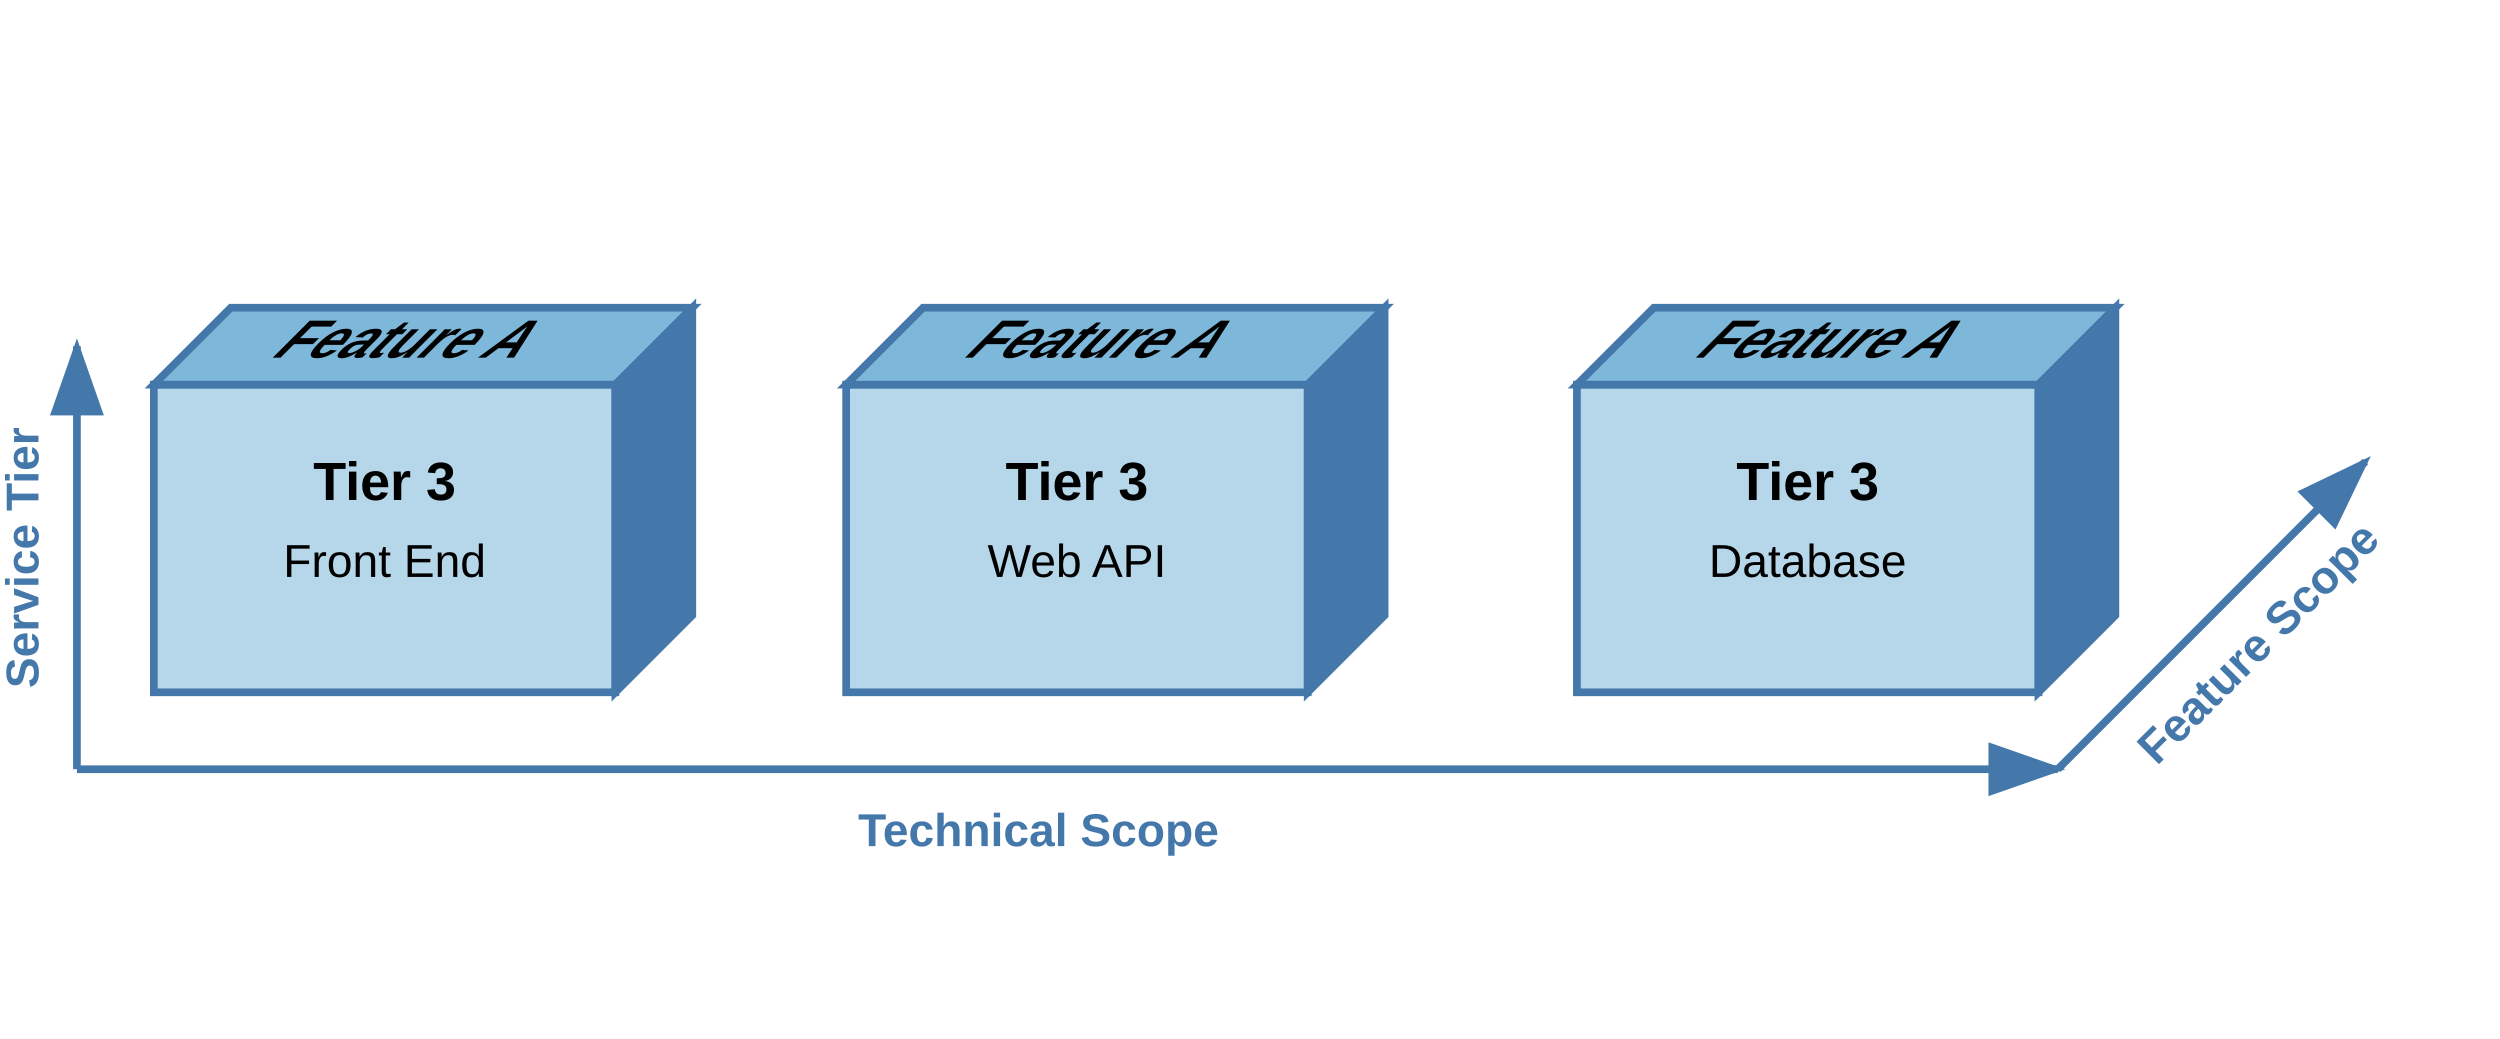
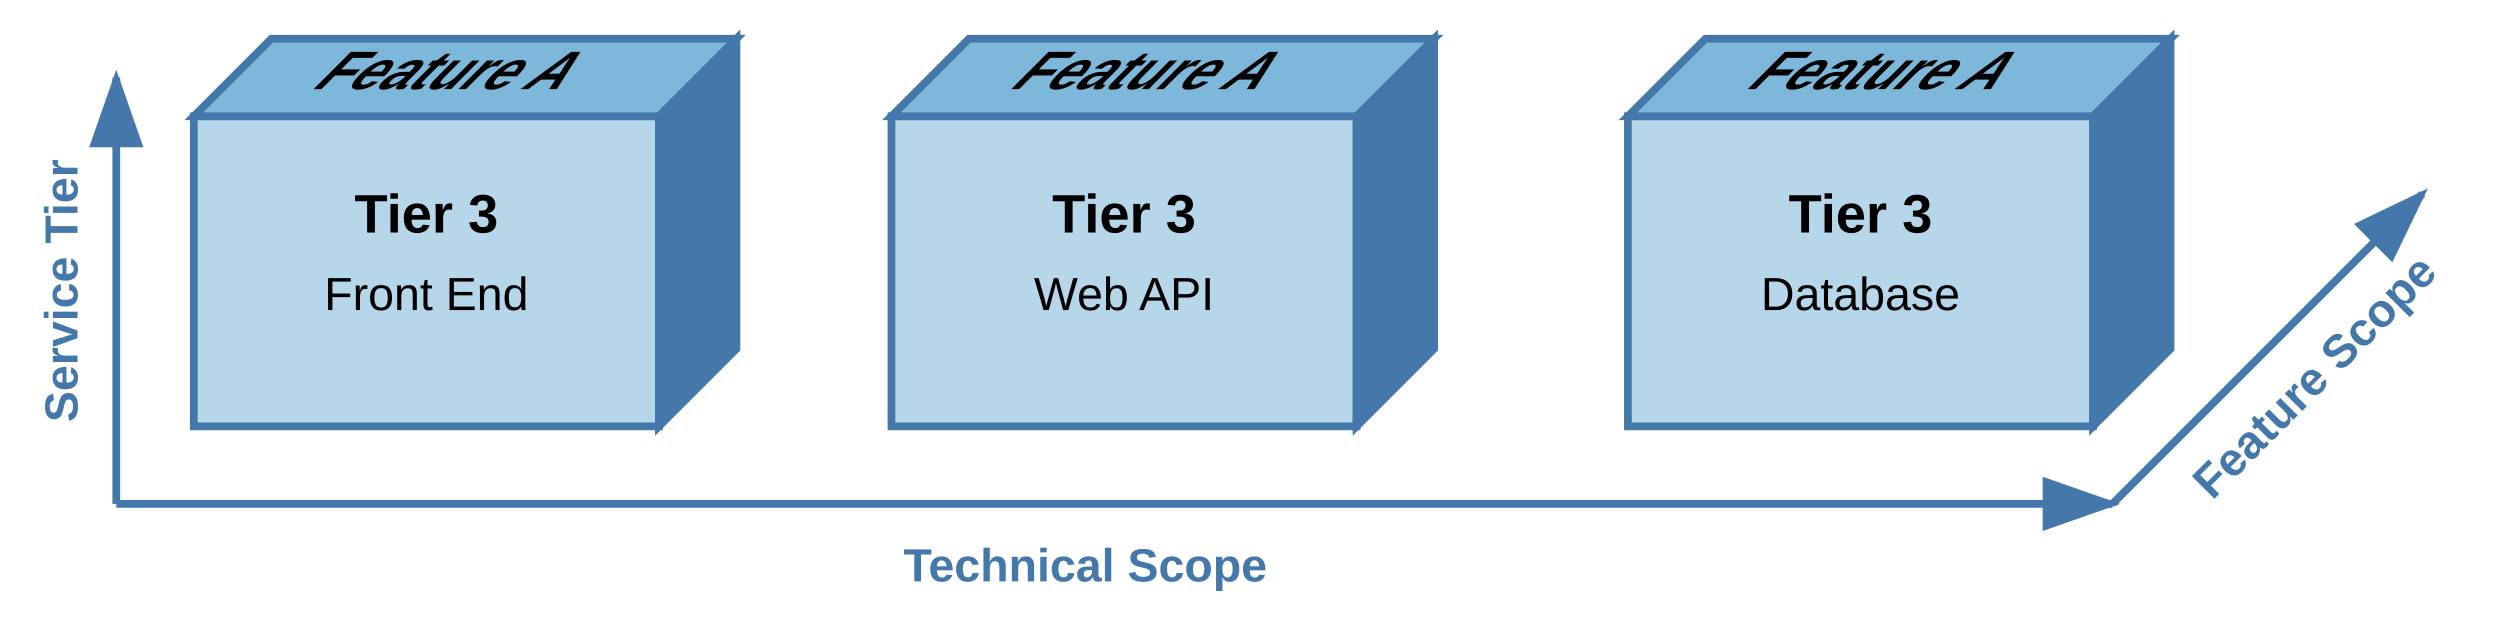
- <svg xmlns="http://www.w3.org/2000/svg" width="650" height="270" viewBox="0 0 650 270">
+ <svg xmlns="http://www.w3.org/2000/svg" width="645" height="160" viewBox="0 0 645 160">
  <defs>
    <style>
      .box-face { fill: #b6d7ea; stroke: #4477aa; stroke-width: 2; }
      .box-top { fill: #7db8da; stroke: #4477aa; stroke-width: 2; }
      .box-right { fill: #4477aaff; stroke: #4477aa; stroke-width: 2; }
      .box-text { font-family: Arial, sans-serif; font-size: 14px; font-weight: bold; text-anchor: middle; fill: #000; }
      .box-text-small { font-family: Arial, sans-serif; font-size: 12px; text-anchor: middle; fill: #000; }
      .axis-label { font-family: Arial, sans-serif; font-size: 12px; font-weight: bold; fill: #4477aa; }
      .axis-arrow { stroke: #4477aa; stroke-width: 2; fill: none; marker-end: url(#arrowhead); }
    </style>
    <defs>
      <marker id="arrowhead" markerWidth="10" markerHeight="7" refX="9" refY="3.5" orient="auto">
        <polygon points="0 0, 10 3.5, 0 7" fill="#4477aa" />
      </marker>
    </defs>
  </defs>
  <g>
-     <rect x="40" y="100" width="120" height="80" class="box-face" />
-     <polygon points="40,100 60,80 180,80 160,100" class="box-top" />
-     <polygon points="160,100 180,80 180,160 160,180" class="box-right" />
-     <text x="100" y="130" class="box-text">Tier 3</text>
-     <text x="100" y="150" class="box-text-small">Front End</text>
-     <text x="100" y="93" class="box-text" transform="skewX(-45) translate(95,0)">Feature A</text>
+     <rect x="50" y="30" width="120" height="80" class="box-face" />
+     <polygon points="50,30 70,10 190,10 170,30" class="box-top" />
+     <polygon points="170,30 190,10 190,90 170,110" class="box-right" />
+     <text x="110" y="60" class="box-text">Tier 3</text>
+     <text x="110" y="80" class="box-text-small">Front End</text>
+     <text x="110" y="23" class="box-text" transform="skewX(-45) translate(25,0)">Feature A</text>
  </g>
  <g>
-     <rect x="220" y="100" width="120" height="80" class="box-face" />
-     <polygon points="220,100 240,80 360,80 340,100" class="box-top" />
-     <polygon points="340,100 360,80 360,160 340,180" class="box-right" />
-     <text x="280" y="130" class="box-text">Tier 3</text>
-     <text x="280" y="150" class="box-text-small">Web API</text>
-     <text x="280" y="93" class="box-text" transform="skewX(-45) translate(95,0)">Feature A</text>
+     <rect x="230" y="30" width="120" height="80" class="box-face" />
+     <polygon points="230,30 250,10 370,10 350,30" class="box-top" />
+     <polygon points="350,30 370,10 370,90 350,110" class="box-right" />
+     <text x="290" y="60" class="box-text">Tier 3</text>
+     <text x="290" y="80" class="box-text-small">Web API</text>
+     <text x="290" y="23" class="box-text" transform="skewX(-45) translate(25,0)">Feature A</text>
  </g>
  <g>
-     <rect x="410" y="100" width="120" height="80" class="box-face" />
-     <polygon points="410,100 430,80 550,80 530,100" class="box-top" />
-     <polygon points="530,100 550,80 550,160 530,180" class="box-right" />
-     <text x="470" y="130" class="box-text">Tier 3</text>
-     <text x="470" y="150" class="box-text-small">Database</text>
-     <text x="470" y="93" class="box-text" transform="skewX(-45) translate(95,0)">Feature A</text>
+     <rect x="420" y="30" width="120" height="80" class="box-face" />
+     <polygon points="420,30 440,10 560,10 540,30" class="box-top" />
+     <polygon points="540,30 560,10 560,90 540,110" class="box-right" />
+     <text x="480" y="60" class="box-text">Tier 3</text>
+     <text x="480" y="80" class="box-text-small">Database</text>
+     <text x="480" y="23" class="box-text" transform="skewX(-45) translate(25,0)">Feature A</text>
  </g>
-   <line x1="20" y1="200" x2="535" y2="200" class="axis-arrow" />
-   <text x="270" y="220" class="axis-label" text-anchor="middle">Technical Scope</text>
-   <line x1="20" y1="200" x2="20" y2="90" class="axis-arrow" />
-   <text x="10" y="145" class="axis-label" text-anchor="middle" transform="rotate(-90, 10, 145)">Service Tier</text>
-   <line x1="535" y1="200" x2="615" y2="120" class="axis-arrow" />
-   <text x="590" y="170" class="axis-label" text-anchor="middle" transform="rotate(-45, 590, 170)">Feature Scope</text>
+   <line x1="30" y1="130" x2="545" y2="130" class="axis-arrow" />
+   <text x="280" y="150" class="axis-label" text-anchor="middle">Technical Scope</text>
+   <line x1="30" y1="130" x2="30" y2="20" class="axis-arrow" />
+   <text x="20" y="75" class="axis-label" text-anchor="middle" transform="rotate(-90, 20, 75)">Service Tier</text>
+   <line x1="545" y1="130" x2="625" y2="50" class="axis-arrow" />
+   <text x="600" y="100" class="axis-label" text-anchor="middle" transform="rotate(-45, 600, 100)">Feature Scope</text>
</svg>
